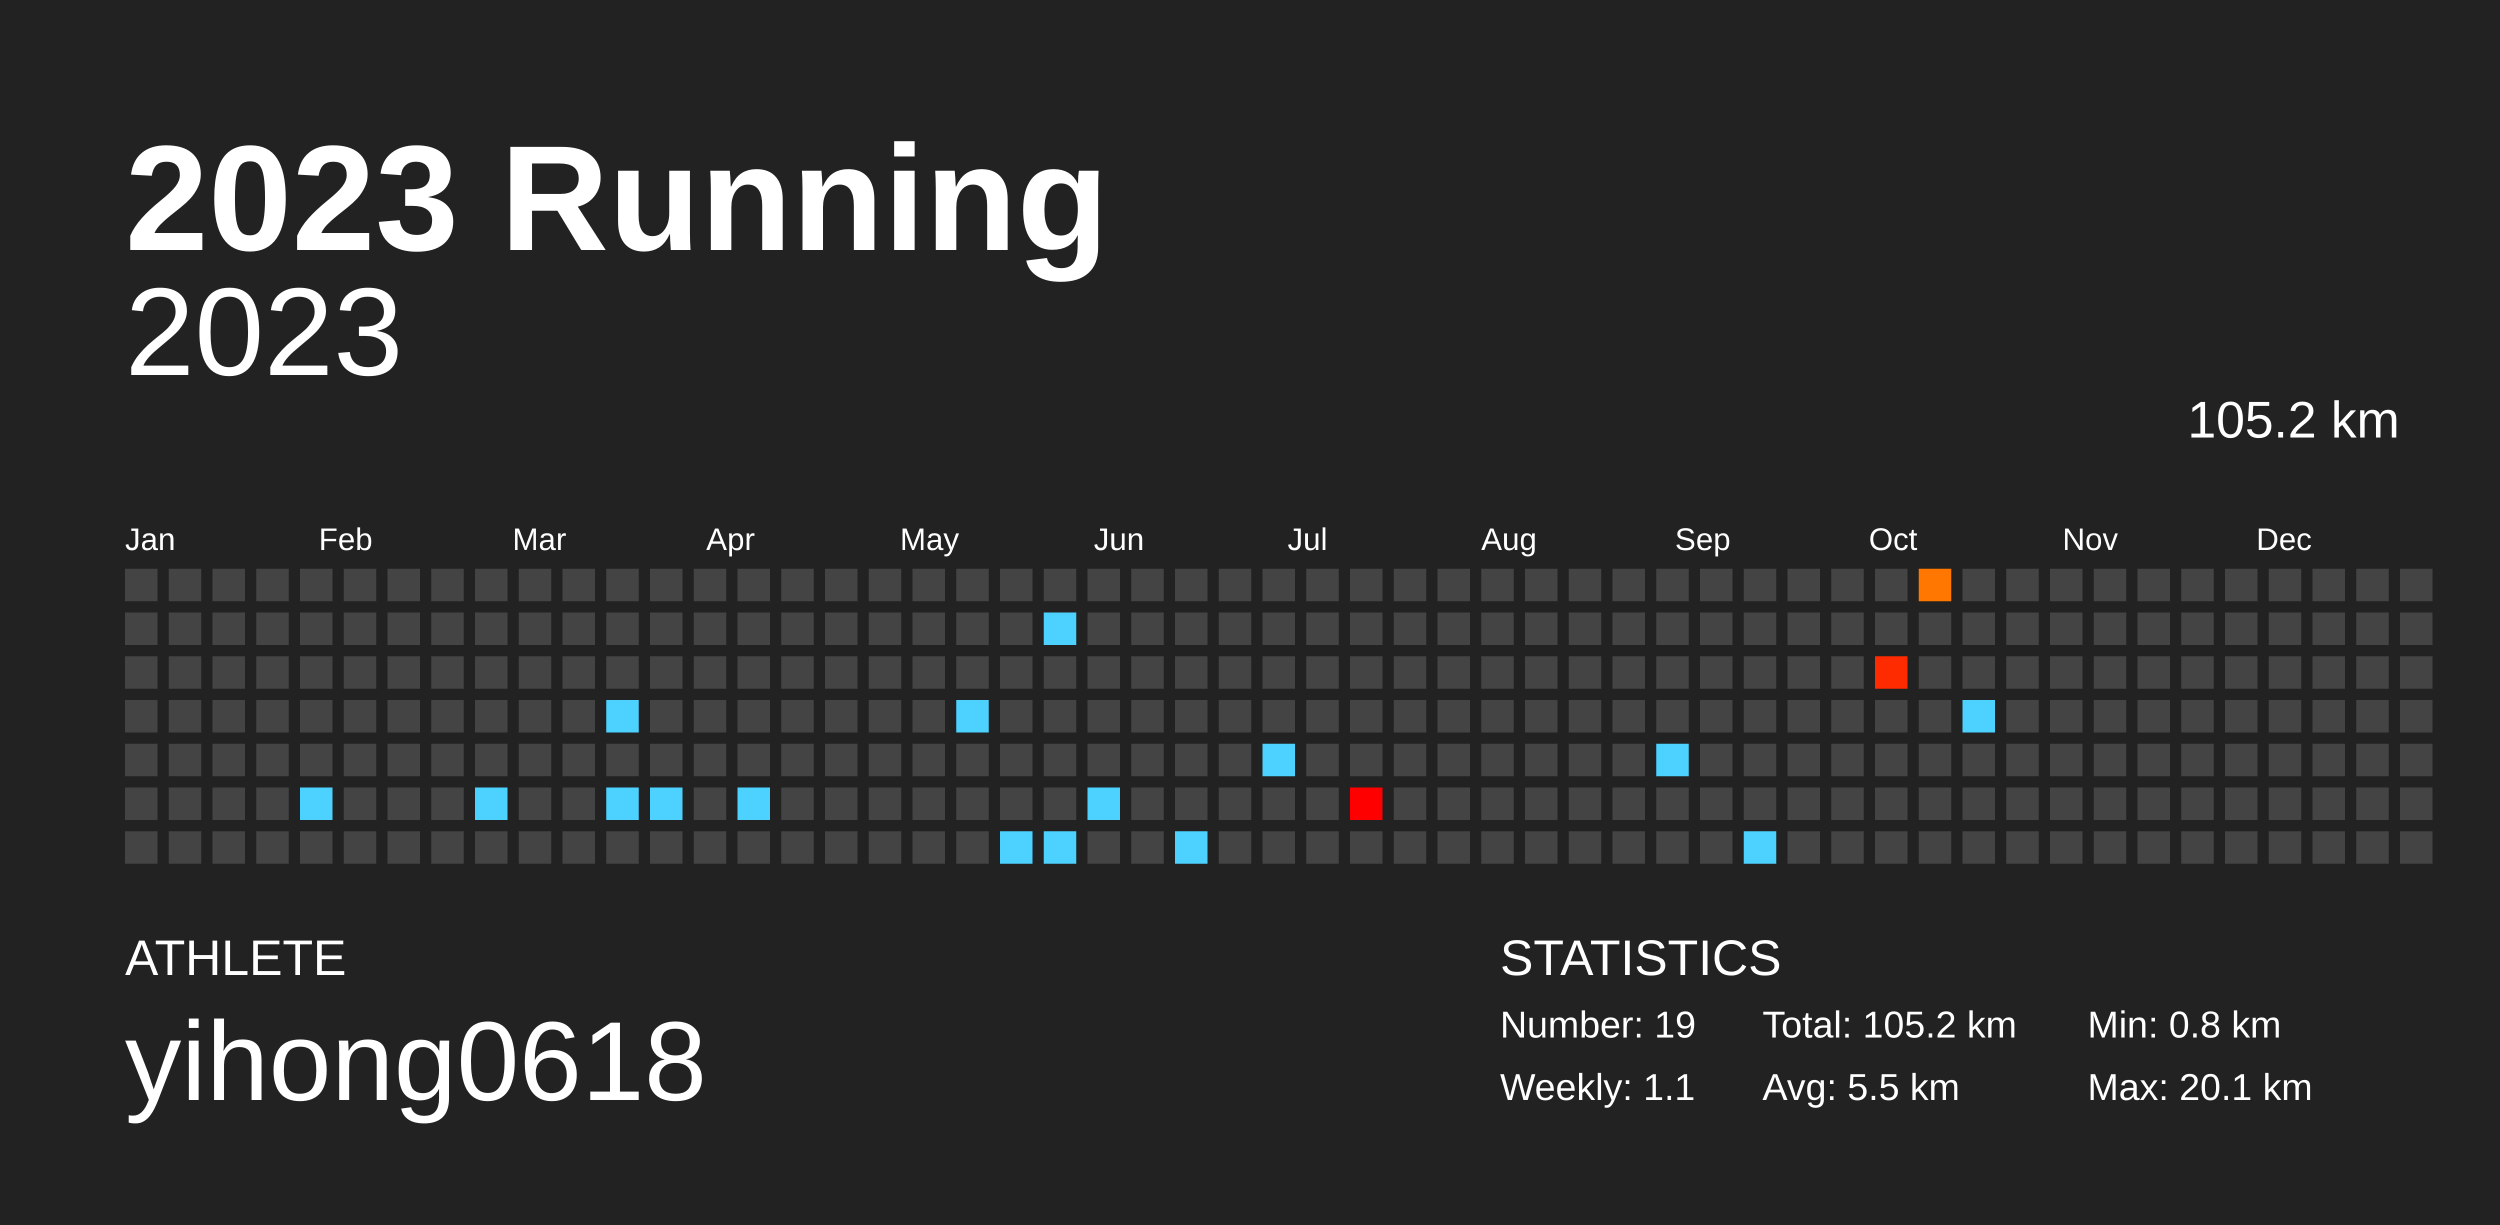
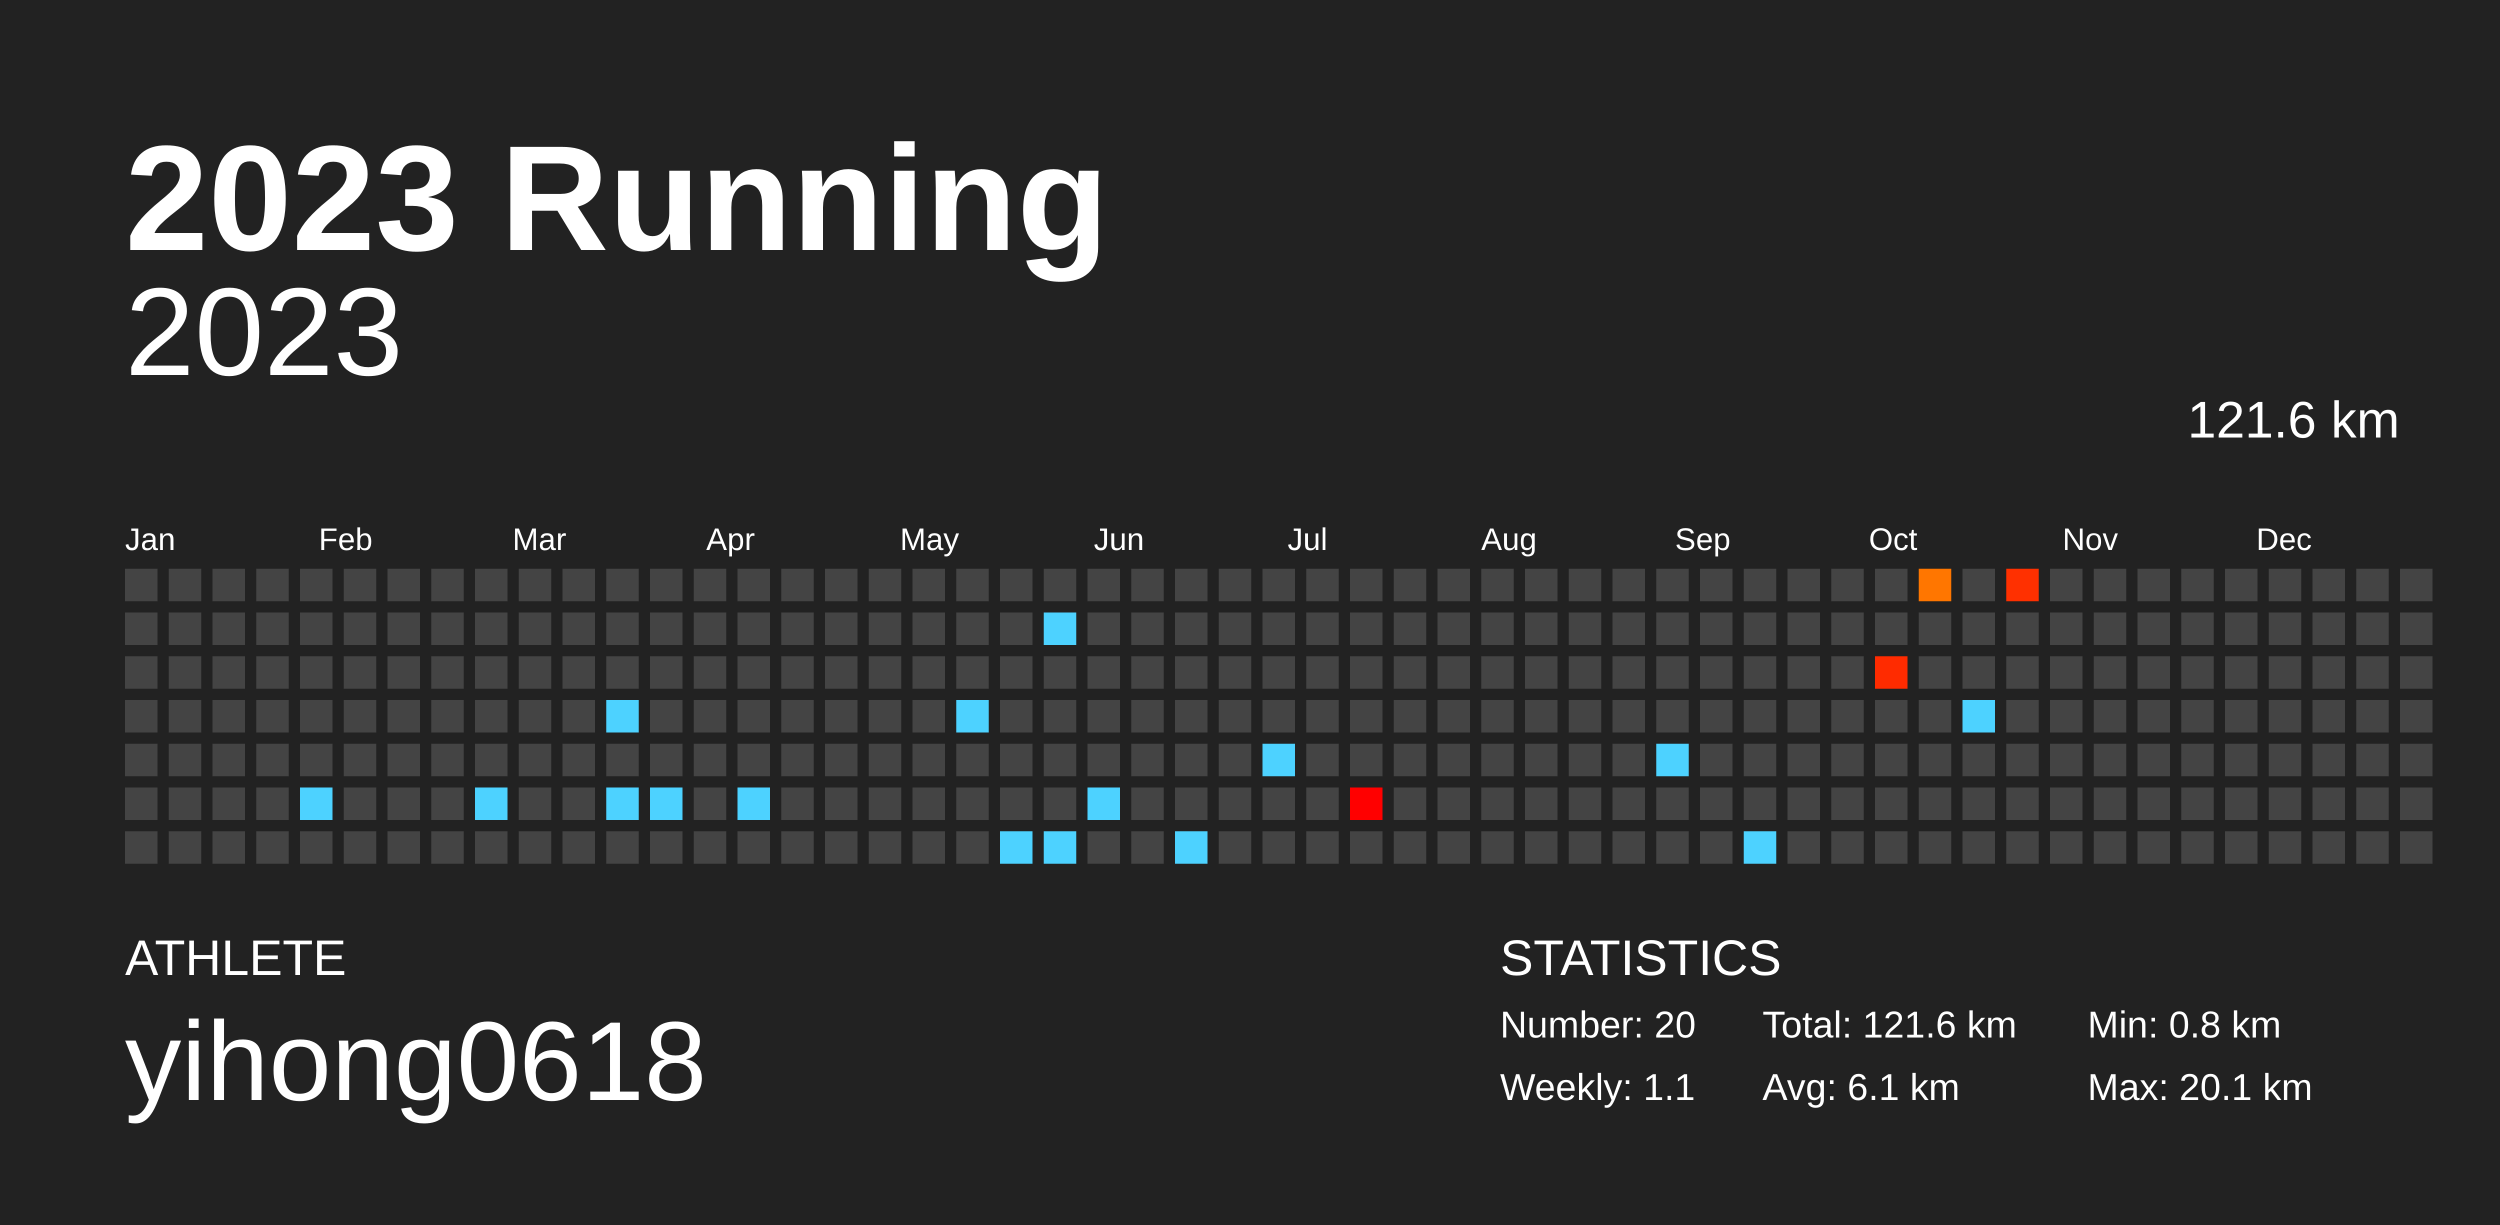
<svg xmlns="http://www.w3.org/2000/svg" baseProfile="full" height="98mm" version="1.1" viewBox="0,0,200,98" width="200mm">
  <defs />
  <rect fill="#222222" height="98" width="200" x="0" y="0" />
  <text fill="#FFFFFF" style="font-size:12px; font-family:Arial; font-weight:bold;" x="10" y="20">2023 Running</text>
  <text fill="#FFFFFF" style="font-size:4px; font-family:Arial" x="10" y="78">ATHLETE</text>
  <text fill="#FFFFFF" style="font-size:9px; font-family:Arial" x="10" y="88">yihong0618</text>
  <text fill="#FFFFFF" style="font-size:4px; font-family:Arial" x="120" y="78">STATISTICS</text>
-   <text fill="#FFFFFF" style="font-size:3px; font-family:Arial" x="120" y="83">Number: 19</text>
+   <text fill="#FFFFFF" style="font-size:3px; font-family:Arial" x="120" y="83">Number: 20</text>
  <text fill="#FFFFFF" style="font-size:3px; font-family:Arial" x="120" y="88">Weekly: 1.1</text>
-   <text fill="#FFFFFF" style="font-size:3px; font-family:Arial" x="141" y="83">Total: 105.2 km</text>
-   <text fill="#FFFFFF" style="font-size:3px; font-family:Arial" x="141" y="88">Avg: 5.5 km</text>
+   <text fill="#FFFFFF" style="font-size:3px; font-family:Arial" x="141" y="83">Total: 121.6 km</text>
+   <text fill="#FFFFFF" style="font-size:3px; font-family:Arial" x="141" y="88">Avg: 6.1 km</text>
  <text fill="#FFFFFF" style="font-size:3px; font-family:Arial" x="167" y="83">Min: 0.8 km</text>
  <text fill="#FFFFFF" style="font-size:3px; font-family:Arial" x="167" y="88">Max: 20.1 km</text>
  <text alignment-baseline="hanging" fill="#FFFFFF" style="font-size:10.0px; font-family:Arial;" x="10" y="30">2023</text>
-   <text alignment-baseline="hanging" fill="#FFFFFF" style="font-size:4.125px; font-family:Arial;" x="175" y="35">105.2 km</text>
+   <text alignment-baseline="hanging" fill="#FFFFFF" style="font-size:4.125px; font-family:Arial;" x="175" y="35">121.6 km</text>
  <text fill="#FFFFFF" style="font-size:2.5px; font-family:Arial" x="10.0" y="44">Jan</text>
  <text fill="#FFFFFF" style="font-size:2.5px; font-family:Arial" x="25.5" y="44">Feb</text>
  <text fill="#FFFFFF" style="font-size:2.5px; font-family:Arial" x="41.0" y="44">Mar</text>
  <text fill="#FFFFFF" style="font-size:2.5px; font-family:Arial" x="56.5" y="44">Apr</text>
  <text fill="#FFFFFF" style="font-size:2.5px; font-family:Arial" x="72.0" y="44">May</text>
  <text fill="#FFFFFF" style="font-size:2.5px; font-family:Arial" x="87.5" y="44">Jun</text>
  <text fill="#FFFFFF" style="font-size:2.5px; font-family:Arial" x="103.0" y="44">Jul</text>
  <text fill="#FFFFFF" style="font-size:2.5px; font-family:Arial" x="118.5" y="44">Aug</text>
  <text fill="#FFFFFF" style="font-size:2.5px; font-family:Arial" x="134.0" y="44">Sep</text>
  <text fill="#FFFFFF" style="font-size:2.5px; font-family:Arial" x="149.5" y="44">Oct</text>
  <text fill="#FFFFFF" style="font-size:2.5px; font-family:Arial" x="165.0" y="44">Nov</text>
  <text fill="#FFFFFF" style="font-size:2.5px; font-family:Arial" x="180.5" y="44">Dec</text>
  <rect fill="#444444" height="2.6" width="2.6" x="10.0" y="45.5" />
  <rect fill="#444444" height="2.6" width="2.6" x="10.0" y="49.0" />
  <rect fill="#444444" height="2.6" width="2.6" x="10.0" y="52.5" />
  <rect fill="#444444" height="2.6" width="2.6" x="10.0" y="56.0" />
  <rect fill="#444444" height="2.6" width="2.6" x="10.0" y="59.5" />
  <rect fill="#444444" height="2.6" width="2.6" x="10.0" y="63.0" />
  <rect fill="#444444" height="2.6" width="2.6" x="10.0" y="66.5" />
  <rect fill="#444444" height="2.6" width="2.6" x="13.5" y="45.5" />
  <rect fill="#444444" height="2.6" width="2.6" x="13.5" y="49.0" />
  <rect fill="#444444" height="2.6" width="2.6" x="13.5" y="52.5" />
  <rect fill="#444444" height="2.6" width="2.6" x="13.5" y="56.0" />
  <rect fill="#444444" height="2.6" width="2.6" x="13.5" y="59.5" />
  <rect fill="#444444" height="2.6" width="2.6" x="13.5" y="63.0" />
  <rect fill="#444444" height="2.6" width="2.6" x="13.5" y="66.5" />
  <rect fill="#444444" height="2.6" width="2.6" x="17.0" y="45.5" />
  <rect fill="#444444" height="2.6" width="2.6" x="17.0" y="49.0" />
  <rect fill="#444444" height="2.6" width="2.6" x="17.0" y="52.5" />
  <rect fill="#444444" height="2.6" width="2.6" x="17.0" y="56.0" />
  <rect fill="#444444" height="2.6" width="2.6" x="17.0" y="59.5" />
  <rect fill="#444444" height="2.6" width="2.6" x="17.0" y="63.0" />
  <rect fill="#444444" height="2.6" width="2.6" x="17.0" y="66.5" />
  <rect fill="#444444" height="2.6" width="2.6" x="20.5" y="45.5" />
  <rect fill="#444444" height="2.6" width="2.6" x="20.5" y="49.0" />
  <rect fill="#444444" height="2.6" width="2.6" x="20.5" y="52.5" />
  <rect fill="#444444" height="2.6" width="2.6" x="20.5" y="56.0" />
  <rect fill="#444444" height="2.6" width="2.6" x="20.5" y="59.5" />
  <rect fill="#444444" height="2.6" width="2.6" x="20.5" y="63.0" />
  <rect fill="#444444" height="2.6" width="2.6" x="20.5" y="66.5" />
  <rect fill="#444444" height="2.6" width="2.6" x="24.0" y="45.5" />
  <rect fill="#444444" height="2.6" width="2.6" x="24.0" y="49.0" />
  <rect fill="#444444" height="2.6" width="2.6" x="24.0" y="52.5" />
  <rect fill="#444444" height="2.6" width="2.6" x="24.0" y="56.0" />
  <rect fill="#444444" height="2.6" width="2.6" x="24.0" y="59.5" />
  <rect fill="#4dd2ff" height="2.6" width="2.6" x="24.0" y="63.0" />
  <rect fill="#444444" height="2.6" width="2.6" x="24.0" y="66.5" />
  <rect fill="#444444" height="2.6" width="2.6" x="27.5" y="45.5" />
  <rect fill="#444444" height="2.6" width="2.6" x="27.5" y="49.0" />
  <rect fill="#444444" height="2.6" width="2.6" x="27.5" y="52.5" />
  <rect fill="#444444" height="2.6" width="2.6" x="27.5" y="56.0" />
  <rect fill="#444444" height="2.6" width="2.6" x="27.5" y="59.5" />
  <rect fill="#444444" height="2.6" width="2.6" x="27.5" y="63.0" />
  <rect fill="#444444" height="2.6" width="2.6" x="27.5" y="66.5" />
  <rect fill="#444444" height="2.6" width="2.6" x="31.0" y="45.5" />
  <rect fill="#444444" height="2.6" width="2.6" x="31.0" y="49.0" />
  <rect fill="#444444" height="2.6" width="2.6" x="31.0" y="52.5" />
  <rect fill="#444444" height="2.6" width="2.6" x="31.0" y="56.0" />
  <rect fill="#444444" height="2.6" width="2.6" x="31.0" y="59.5" />
  <rect fill="#444444" height="2.6" width="2.6" x="31.0" y="63.0" />
  <rect fill="#444444" height="2.6" width="2.6" x="31.0" y="66.5" />
  <rect fill="#444444" height="2.6" width="2.6" x="34.5" y="45.5" />
  <rect fill="#444444" height="2.6" width="2.6" x="34.5" y="49.0" />
  <rect fill="#444444" height="2.6" width="2.6" x="34.5" y="52.5" />
  <rect fill="#444444" height="2.6" width="2.6" x="34.5" y="56.0" />
  <rect fill="#444444" height="2.6" width="2.6" x="34.5" y="59.5" />
  <rect fill="#444444" height="2.6" width="2.6" x="34.5" y="63.0" />
  <rect fill="#444444" height="2.6" width="2.6" x="34.5" y="66.5" />
  <rect fill="#444444" height="2.6" width="2.6" x="38.0" y="45.5" />
  <rect fill="#444444" height="2.6" width="2.6" x="38.0" y="49.0" />
  <rect fill="#444444" height="2.6" width="2.6" x="38.0" y="52.5" />
  <rect fill="#444444" height="2.6" width="2.6" x="38.0" y="56.0" />
  <rect fill="#444444" height="2.6" width="2.6" x="38.0" y="59.5" />
  <rect fill="#4dd2ff" height="2.6" width="2.6" x="38.0" y="63.0" />
  <rect fill="#444444" height="2.6" width="2.6" x="38.0" y="66.5" />
  <rect fill="#444444" height="2.6" width="2.6" x="41.5" y="45.5" />
  <rect fill="#444444" height="2.6" width="2.6" x="41.5" y="49.0" />
  <rect fill="#444444" height="2.6" width="2.6" x="41.5" y="52.5" />
  <rect fill="#444444" height="2.6" width="2.6" x="41.5" y="56.0" />
  <rect fill="#444444" height="2.6" width="2.6" x="41.5" y="59.5" />
  <rect fill="#444444" height="2.6" width="2.6" x="41.5" y="63.0" />
  <rect fill="#444444" height="2.6" width="2.6" x="41.5" y="66.5" />
  <rect fill="#444444" height="2.6" width="2.6" x="45.0" y="45.5" />
  <rect fill="#444444" height="2.6" width="2.6" x="45.0" y="49.0" />
  <rect fill="#444444" height="2.6" width="2.6" x="45.0" y="52.5" />
  <rect fill="#444444" height="2.6" width="2.6" x="45.0" y="56.0" />
  <rect fill="#444444" height="2.6" width="2.6" x="45.0" y="59.5" />
  <rect fill="#444444" height="2.6" width="2.6" x="45.0" y="63.0" />
  <rect fill="#444444" height="2.6" width="2.6" x="45.0" y="66.5" />
  <rect fill="#444444" height="2.6" width="2.6" x="48.5" y="45.5" />
  <rect fill="#444444" height="2.6" width="2.6" x="48.5" y="49.0" />
  <rect fill="#444444" height="2.6" width="2.6" x="48.5" y="52.5" />
  <rect fill="#4dd2ff" height="2.6" width="2.6" x="48.5" y="56.0" />
  <rect fill="#444444" height="2.6" width="2.6" x="48.5" y="59.5" />
  <rect fill="#4dd2ff" height="2.6" width="2.6" x="48.5" y="63.0" />
  <rect fill="#444444" height="2.6" width="2.6" x="48.5" y="66.5" />
  <rect fill="#444444" height="2.6" width="2.6" x="52.0" y="45.5" />
  <rect fill="#444444" height="2.6" width="2.6" x="52.0" y="49.0" />
  <rect fill="#444444" height="2.6" width="2.6" x="52.0" y="52.5" />
  <rect fill="#444444" height="2.6" width="2.6" x="52.0" y="56.0" />
  <rect fill="#444444" height="2.6" width="2.6" x="52.0" y="59.5" />
  <rect fill="#4dd2ff" height="2.6" width="2.6" x="52.0" y="63.0" />
  <rect fill="#444444" height="2.6" width="2.6" x="52.0" y="66.5" />
  <rect fill="#444444" height="2.6" width="2.6" x="55.5" y="45.5" />
  <rect fill="#444444" height="2.6" width="2.6" x="55.5" y="49.0" />
  <rect fill="#444444" height="2.6" width="2.6" x="55.5" y="52.5" />
  <rect fill="#444444" height="2.6" width="2.6" x="55.5" y="56.0" />
  <rect fill="#444444" height="2.6" width="2.6" x="55.5" y="59.5" />
  <rect fill="#444444" height="2.6" width="2.6" x="55.5" y="63.0" />
  <rect fill="#444444" height="2.6" width="2.6" x="55.5" y="66.5" />
  <rect fill="#444444" height="2.6" width="2.6" x="59.0" y="45.5" />
  <rect fill="#444444" height="2.6" width="2.6" x="59.0" y="49.0" />
  <rect fill="#444444" height="2.6" width="2.6" x="59.0" y="52.5" />
  <rect fill="#444444" height="2.6" width="2.6" x="59.0" y="56.0" />
  <rect fill="#444444" height="2.6" width="2.6" x="59.0" y="59.5" />
  <rect fill="#4dd2ff" height="2.6" width="2.6" x="59.0" y="63.0" />
  <rect fill="#444444" height="2.6" width="2.6" x="59.0" y="66.5" />
  <rect fill="#444444" height="2.6" width="2.6" x="62.5" y="45.5" />
  <rect fill="#444444" height="2.6" width="2.6" x="62.5" y="49.0" />
  <rect fill="#444444" height="2.6" width="2.6" x="62.5" y="52.5" />
  <rect fill="#444444" height="2.6" width="2.6" x="62.5" y="56.0" />
  <rect fill="#444444" height="2.6" width="2.6" x="62.5" y="59.5" />
  <rect fill="#444444" height="2.6" width="2.6" x="62.5" y="63.0" />
  <rect fill="#444444" height="2.6" width="2.6" x="62.5" y="66.5" />
  <rect fill="#444444" height="2.6" width="2.6" x="66.0" y="45.5" />
  <rect fill="#444444" height="2.6" width="2.6" x="66.0" y="49.0" />
  <rect fill="#444444" height="2.6" width="2.6" x="66.0" y="52.5" />
  <rect fill="#444444" height="2.6" width="2.6" x="66.0" y="56.0" />
  <rect fill="#444444" height="2.6" width="2.6" x="66.0" y="59.5" />
  <rect fill="#444444" height="2.6" width="2.6" x="66.0" y="63.0" />
  <rect fill="#444444" height="2.6" width="2.6" x="66.0" y="66.5" />
  <rect fill="#444444" height="2.6" width="2.6" x="69.5" y="45.5" />
  <rect fill="#444444" height="2.6" width="2.6" x="69.5" y="49.0" />
  <rect fill="#444444" height="2.6" width="2.6" x="69.5" y="52.5" />
  <rect fill="#444444" height="2.6" width="2.6" x="69.5" y="56.0" />
  <rect fill="#444444" height="2.6" width="2.6" x="69.5" y="59.5" />
  <rect fill="#444444" height="2.6" width="2.6" x="69.5" y="63.0" />
  <rect fill="#444444" height="2.6" width="2.6" x="69.5" y="66.5" />
  <rect fill="#444444" height="2.6" width="2.6" x="73.0" y="45.5" />
  <rect fill="#444444" height="2.6" width="2.6" x="73.0" y="49.0" />
  <rect fill="#444444" height="2.6" width="2.6" x="73.0" y="52.5" />
  <rect fill="#444444" height="2.6" width="2.6" x="73.0" y="56.0" />
  <rect fill="#444444" height="2.6" width="2.6" x="73.0" y="59.5" />
  <rect fill="#444444" height="2.6" width="2.6" x="73.0" y="63.0" />
  <rect fill="#444444" height="2.6" width="2.6" x="73.0" y="66.5" />
  <rect fill="#444444" height="2.6" width="2.6" x="76.5" y="45.5" />
  <rect fill="#444444" height="2.6" width="2.6" x="76.5" y="49.0" />
  <rect fill="#444444" height="2.6" width="2.6" x="76.5" y="52.5" />
  <rect fill="#4dd2ff" height="2.6" width="2.6" x="76.5" y="56.0" />
  <rect fill="#444444" height="2.6" width="2.6" x="76.5" y="59.5" />
  <rect fill="#444444" height="2.6" width="2.6" x="76.5" y="63.0" />
  <rect fill="#444444" height="2.6" width="2.6" x="76.5" y="66.5" />
  <rect fill="#444444" height="2.6" width="2.6" x="80.0" y="45.5" />
  <rect fill="#444444" height="2.6" width="2.6" x="80.0" y="49.0" />
  <rect fill="#444444" height="2.6" width="2.6" x="80.0" y="52.5" />
  <rect fill="#444444" height="2.6" width="2.6" x="80.0" y="56.0" />
  <rect fill="#444444" height="2.6" width="2.6" x="80.0" y="59.5" />
  <rect fill="#444444" height="2.6" width="2.6" x="80.0" y="63.0" />
  <rect fill="#4dd2ff" height="2.6" width="2.6" x="80.0" y="66.5" />
  <rect fill="#444444" height="2.6" width="2.6" x="83.5" y="45.5" />
  <rect fill="#4dd2ff" height="2.6" width="2.6" x="83.5" y="49.0" />
  <rect fill="#444444" height="2.6" width="2.6" x="83.5" y="52.5" />
  <rect fill="#444444" height="2.6" width="2.6" x="83.5" y="56.0" />
  <rect fill="#444444" height="2.6" width="2.6" x="83.5" y="59.5" />
  <rect fill="#444444" height="2.6" width="2.6" x="83.5" y="63.0" />
  <rect fill="#4dd2ff" height="2.6" width="2.6" x="83.5" y="66.5" />
  <rect fill="#444444" height="2.6" width="2.6" x="87.0" y="45.5" />
  <rect fill="#444444" height="2.6" width="2.6" x="87.0" y="49.0" />
  <rect fill="#444444" height="2.6" width="2.6" x="87.0" y="52.5" />
  <rect fill="#444444" height="2.6" width="2.6" x="87.0" y="56.0" />
  <rect fill="#444444" height="2.6" width="2.6" x="87.0" y="59.5" />
  <rect fill="#4dd2ff" height="2.6" width="2.6" x="87.0" y="63.0" />
  <rect fill="#444444" height="2.6" width="2.6" x="87.0" y="66.5" />
  <rect fill="#444444" height="2.6" width="2.6" x="90.5" y="45.5" />
  <rect fill="#444444" height="2.6" width="2.6" x="90.5" y="49.0" />
  <rect fill="#444444" height="2.6" width="2.6" x="90.5" y="52.5" />
  <rect fill="#444444" height="2.6" width="2.6" x="90.5" y="56.0" />
  <rect fill="#444444" height="2.6" width="2.6" x="90.5" y="59.5" />
  <rect fill="#444444" height="2.6" width="2.6" x="90.5" y="63.0" />
  <rect fill="#444444" height="2.6" width="2.6" x="90.5" y="66.5" />
  <rect fill="#444444" height="2.6" width="2.6" x="94.0" y="45.5" />
  <rect fill="#444444" height="2.6" width="2.6" x="94.0" y="49.0" />
  <rect fill="#444444" height="2.6" width="2.6" x="94.0" y="52.5" />
  <rect fill="#444444" height="2.6" width="2.6" x="94.0" y="56.0" />
  <rect fill="#444444" height="2.6" width="2.6" x="94.0" y="59.5" />
  <rect fill="#444444" height="2.6" width="2.6" x="94.0" y="63.0" />
  <rect fill="#4dd2ff" height="2.6" width="2.6" x="94.0" y="66.5" />
  <rect fill="#444444" height="2.6" width="2.6" x="97.5" y="45.5" />
  <rect fill="#444444" height="2.6" width="2.6" x="97.5" y="49.0" />
  <rect fill="#444444" height="2.6" width="2.6" x="97.5" y="52.5" />
  <rect fill="#444444" height="2.6" width="2.6" x="97.5" y="56.0" />
  <rect fill="#444444" height="2.6" width="2.6" x="97.5" y="59.5" />
  <rect fill="#444444" height="2.6" width="2.6" x="97.5" y="63.0" />
  <rect fill="#444444" height="2.6" width="2.6" x="97.5" y="66.5" />
  <rect fill="#444444" height="2.6" width="2.6" x="101.0" y="45.5" />
  <rect fill="#444444" height="2.6" width="2.6" x="101.0" y="49.0" />
  <rect fill="#444444" height="2.6" width="2.6" x="101.0" y="52.5" />
  <rect fill="#444444" height="2.6" width="2.6" x="101.0" y="56.0" />
  <rect fill="#4dd2ff" height="2.6" width="2.6" x="101.0" y="59.5" />
  <rect fill="#444444" height="2.6" width="2.6" x="101.0" y="63.0" />
  <rect fill="#444444" height="2.6" width="2.6" x="101.0" y="66.5" />
  <rect fill="#444444" height="2.6" width="2.6" x="104.5" y="45.5" />
  <rect fill="#444444" height="2.6" width="2.6" x="104.5" y="49.0" />
  <rect fill="#444444" height="2.6" width="2.6" x="104.5" y="52.5" />
  <rect fill="#444444" height="2.6" width="2.6" x="104.5" y="56.0" />
  <rect fill="#444444" height="2.6" width="2.6" x="104.5" y="59.5" />
  <rect fill="#444444" height="2.6" width="2.6" x="104.5" y="63.0" />
  <rect fill="#444444" height="2.6" width="2.6" x="104.5" y="66.5" />
  <rect fill="#444444" height="2.6" width="2.6" x="108.0" y="45.5" />
  <rect fill="#444444" height="2.6" width="2.6" x="108.0" y="49.0" />
  <rect fill="#444444" height="2.6" width="2.6" x="108.0" y="52.5" />
  <rect fill="#444444" height="2.6" width="2.6" x="108.0" y="56.0" />
  <rect fill="#444444" height="2.6" width="2.6" x="108.0" y="59.5" />
  <rect fill="red" height="2.6" width="2.6" x="108.0" y="63.0" />
  <rect fill="#444444" height="2.6" width="2.6" x="108.0" y="66.5" />
  <rect fill="#444444" height="2.6" width="2.6" x="111.5" y="45.5" />
  <rect fill="#444444" height="2.6" width="2.6" x="111.5" y="49.0" />
  <rect fill="#444444" height="2.6" width="2.6" x="111.5" y="52.5" />
  <rect fill="#444444" height="2.6" width="2.6" x="111.5" y="56.0" />
  <rect fill="#444444" height="2.6" width="2.6" x="111.5" y="59.5" />
  <rect fill="#444444" height="2.6" width="2.6" x="111.5" y="63.0" />
  <rect fill="#444444" height="2.6" width="2.6" x="111.5" y="66.5" />
  <rect fill="#444444" height="2.6" width="2.6" x="115.0" y="45.5" />
  <rect fill="#444444" height="2.6" width="2.6" x="115.0" y="49.0" />
  <rect fill="#444444" height="2.6" width="2.6" x="115.0" y="52.5" />
  <rect fill="#444444" height="2.6" width="2.6" x="115.0" y="56.0" />
  <rect fill="#444444" height="2.6" width="2.6" x="115.0" y="59.5" />
  <rect fill="#444444" height="2.6" width="2.6" x="115.0" y="63.0" />
  <rect fill="#444444" height="2.6" width="2.6" x="115.0" y="66.5" />
  <rect fill="#444444" height="2.6" width="2.6" x="118.5" y="45.5" />
  <rect fill="#444444" height="2.6" width="2.6" x="118.5" y="49.0" />
  <rect fill="#444444" height="2.6" width="2.6" x="118.5" y="52.5" />
  <rect fill="#444444" height="2.6" width="2.6" x="118.5" y="56.0" />
  <rect fill="#444444" height="2.6" width="2.6" x="118.5" y="59.5" />
  <rect fill="#444444" height="2.6" width="2.6" x="118.5" y="63.0" />
  <rect fill="#444444" height="2.6" width="2.6" x="118.5" y="66.5" />
  <rect fill="#444444" height="2.6" width="2.6" x="122.0" y="45.5" />
  <rect fill="#444444" height="2.6" width="2.6" x="122.0" y="49.0" />
  <rect fill="#444444" height="2.6" width="2.6" x="122.0" y="52.5" />
  <rect fill="#444444" height="2.6" width="2.6" x="122.0" y="56.0" />
  <rect fill="#444444" height="2.6" width="2.6" x="122.0" y="59.5" />
  <rect fill="#444444" height="2.6" width="2.6" x="122.0" y="63.0" />
  <rect fill="#444444" height="2.6" width="2.6" x="122.0" y="66.5" />
  <rect fill="#444444" height="2.6" width="2.6" x="125.5" y="45.5" />
  <rect fill="#444444" height="2.6" width="2.6" x="125.5" y="49.0" />
  <rect fill="#444444" height="2.6" width="2.6" x="125.5" y="52.5" />
  <rect fill="#444444" height="2.6" width="2.6" x="125.5" y="56.0" />
  <rect fill="#444444" height="2.6" width="2.6" x="125.5" y="59.5" />
  <rect fill="#444444" height="2.6" width="2.6" x="125.5" y="63.0" />
  <rect fill="#444444" height="2.6" width="2.6" x="125.5" y="66.5" />
  <rect fill="#444444" height="2.6" width="2.6" x="129.0" y="45.5" />
  <rect fill="#444444" height="2.6" width="2.6" x="129.0" y="49.0" />
  <rect fill="#444444" height="2.6" width="2.6" x="129.0" y="52.5" />
  <rect fill="#444444" height="2.6" width="2.6" x="129.0" y="56.0" />
  <rect fill="#444444" height="2.6" width="2.6" x="129.0" y="59.5" />
  <rect fill="#444444" height="2.6" width="2.6" x="129.0" y="63.0" />
  <rect fill="#444444" height="2.6" width="2.6" x="129.0" y="66.5" />
  <rect fill="#444444" height="2.6" width="2.6" x="132.5" y="45.5" />
  <rect fill="#444444" height="2.6" width="2.6" x="132.5" y="49.0" />
  <rect fill="#444444" height="2.6" width="2.6" x="132.5" y="52.5" />
  <rect fill="#444444" height="2.6" width="2.6" x="132.5" y="56.0" />
  <rect fill="#4dd2ff" height="2.6" width="2.6" x="132.5" y="59.5" />
  <rect fill="#444444" height="2.6" width="2.6" x="132.5" y="63.0" />
  <rect fill="#444444" height="2.6" width="2.6" x="132.5" y="66.5" />
  <rect fill="#444444" height="2.6" width="2.6" x="136.0" y="45.5" />
  <rect fill="#444444" height="2.6" width="2.6" x="136.0" y="49.0" />
  <rect fill="#444444" height="2.6" width="2.6" x="136.0" y="52.5" />
  <rect fill="#444444" height="2.6" width="2.6" x="136.0" y="56.0" />
  <rect fill="#444444" height="2.6" width="2.6" x="136.0" y="59.5" />
  <rect fill="#444444" height="2.6" width="2.6" x="136.0" y="63.0" />
  <rect fill="#444444" height="2.6" width="2.6" x="136.0" y="66.5" />
  <rect fill="#444444" height="2.6" width="2.6" x="139.5" y="45.5" />
  <rect fill="#444444" height="2.6" width="2.6" x="139.5" y="49.0" />
  <rect fill="#444444" height="2.6" width="2.6" x="139.5" y="52.5" />
  <rect fill="#444444" height="2.6" width="2.6" x="139.5" y="56.0" />
  <rect fill="#444444" height="2.6" width="2.6" x="139.5" y="59.5" />
  <rect fill="#444444" height="2.6" width="2.6" x="139.5" y="63.0" />
  <rect fill="#4dd2ff" height="2.6" width="2.6" x="139.5" y="66.5" />
  <rect fill="#444444" height="2.6" width="2.6" x="143.0" y="45.5" />
  <rect fill="#444444" height="2.6" width="2.6" x="143.0" y="49.0" />
  <rect fill="#444444" height="2.6" width="2.6" x="143.0" y="52.5" />
  <rect fill="#444444" height="2.6" width="2.6" x="143.0" y="56.0" />
  <rect fill="#444444" height="2.6" width="2.6" x="143.0" y="59.5" />
  <rect fill="#444444" height="2.6" width="2.6" x="143.0" y="63.0" />
  <rect fill="#444444" height="2.6" width="2.6" x="143.0" y="66.5" />
  <rect fill="#444444" height="2.6" width="2.6" x="146.5" y="45.5" />
  <rect fill="#444444" height="2.6" width="2.6" x="146.5" y="49.0" />
  <rect fill="#444444" height="2.6" width="2.6" x="146.5" y="52.5" />
  <rect fill="#444444" height="2.6" width="2.6" x="146.5" y="56.0" />
  <rect fill="#444444" height="2.6" width="2.6" x="146.5" y="59.5" />
  <rect fill="#444444" height="2.6" width="2.6" x="146.5" y="63.0" />
  <rect fill="#444444" height="2.6" width="2.6" x="146.5" y="66.5" />
  <rect fill="#444444" height="2.6" width="2.6" x="150.0" y="45.5" />
  <rect fill="#444444" height="2.6" width="2.6" x="150.0" y="49.0" />
  <rect fill="#ff2b00" height="2.6" width="2.6" x="150.0" y="52.5" />
  <rect fill="#444444" height="2.6" width="2.6" x="150.0" y="56.0" />
  <rect fill="#444444" height="2.6" width="2.6" x="150.0" y="59.5" />
  <rect fill="#444444" height="2.6" width="2.6" x="150.0" y="63.0" />
  <rect fill="#444444" height="2.6" width="2.6" x="150.0" y="66.5" />
  <rect fill="#ff7600" height="2.6" width="2.6" x="153.5" y="45.5" />
  <rect fill="#444444" height="2.6" width="2.6" x="153.5" y="49.0" />
  <rect fill="#444444" height="2.6" width="2.6" x="153.5" y="52.5" />
  <rect fill="#444444" height="2.6" width="2.6" x="153.5" y="56.0" />
  <rect fill="#444444" height="2.6" width="2.6" x="153.5" y="59.5" />
  <rect fill="#444444" height="2.6" width="2.6" x="153.5" y="63.0" />
  <rect fill="#444444" height="2.6" width="2.6" x="153.5" y="66.5" />
  <rect fill="#444444" height="2.6" width="2.6" x="157.0" y="45.5" />
  <rect fill="#444444" height="2.6" width="2.6" x="157.0" y="49.0" />
  <rect fill="#444444" height="2.6" width="2.6" x="157.0" y="52.5" />
  <rect fill="#4dd2ff" height="2.6" width="2.6" x="157.0" y="56.0" />
  <rect fill="#444444" height="2.6" width="2.6" x="157.0" y="59.5" />
  <rect fill="#444444" height="2.6" width="2.6" x="157.0" y="63.0" />
  <rect fill="#444444" height="2.6" width="2.6" x="157.0" y="66.5" />
-   <rect fill="#444444" height="2.6" width="2.6" x="160.5" y="45.5" />
+   <rect fill="#ff3000" height="2.6" width="2.6" x="160.5" y="45.5" />
  <rect fill="#444444" height="2.6" width="2.6" x="160.5" y="49.0" />
  <rect fill="#444444" height="2.6" width="2.6" x="160.5" y="52.5" />
  <rect fill="#444444" height="2.6" width="2.6" x="160.5" y="56.0" />
  <rect fill="#444444" height="2.6" width="2.6" x="160.5" y="59.5" />
  <rect fill="#444444" height="2.6" width="2.6" x="160.5" y="63.0" />
  <rect fill="#444444" height="2.6" width="2.6" x="160.5" y="66.5" />
  <rect fill="#444444" height="2.6" width="2.6" x="164.0" y="45.5" />
  <rect fill="#444444" height="2.6" width="2.6" x="164.0" y="49.0" />
  <rect fill="#444444" height="2.6" width="2.6" x="164.0" y="52.5" />
  <rect fill="#444444" height="2.6" width="2.6" x="164.0" y="56.0" />
  <rect fill="#444444" height="2.6" width="2.6" x="164.0" y="59.5" />
  <rect fill="#444444" height="2.6" width="2.6" x="164.0" y="63.0" />
  <rect fill="#444444" height="2.6" width="2.6" x="164.0" y="66.5" />
  <rect fill="#444444" height="2.6" width="2.6" x="167.5" y="45.5" />
  <rect fill="#444444" height="2.6" width="2.6" x="167.5" y="49.0" />
  <rect fill="#444444" height="2.6" width="2.6" x="167.5" y="52.5" />
  <rect fill="#444444" height="2.6" width="2.6" x="167.5" y="56.0" />
  <rect fill="#444444" height="2.6" width="2.6" x="167.5" y="59.5" />
  <rect fill="#444444" height="2.6" width="2.6" x="167.5" y="63.0" />
  <rect fill="#444444" height="2.6" width="2.6" x="167.5" y="66.5" />
  <rect fill="#444444" height="2.6" width="2.6" x="171.0" y="45.5" />
  <rect fill="#444444" height="2.6" width="2.6" x="171.0" y="49.0" />
  <rect fill="#444444" height="2.6" width="2.6" x="171.0" y="52.5" />
  <rect fill="#444444" height="2.6" width="2.6" x="171.0" y="56.0" />
  <rect fill="#444444" height="2.6" width="2.6" x="171.0" y="59.5" />
  <rect fill="#444444" height="2.6" width="2.6" x="171.0" y="63.0" />
  <rect fill="#444444" height="2.6" width="2.6" x="171.0" y="66.5" />
  <rect fill="#444444" height="2.6" width="2.6" x="174.5" y="45.5" />
  <rect fill="#444444" height="2.6" width="2.6" x="174.5" y="49.0" />
  <rect fill="#444444" height="2.6" width="2.6" x="174.5" y="52.5" />
  <rect fill="#444444" height="2.6" width="2.6" x="174.5" y="56.0" />
  <rect fill="#444444" height="2.6" width="2.6" x="174.5" y="59.5" />
  <rect fill="#444444" height="2.6" width="2.6" x="174.5" y="63.0" />
  <rect fill="#444444" height="2.6" width="2.6" x="174.5" y="66.5" />
  <rect fill="#444444" height="2.6" width="2.6" x="178.0" y="45.5" />
  <rect fill="#444444" height="2.6" width="2.6" x="178.0" y="49.0" />
  <rect fill="#444444" height="2.6" width="2.6" x="178.0" y="52.5" />
  <rect fill="#444444" height="2.6" width="2.6" x="178.0" y="56.0" />
  <rect fill="#444444" height="2.6" width="2.6" x="178.0" y="59.5" />
  <rect fill="#444444" height="2.6" width="2.6" x="178.0" y="63.0" />
  <rect fill="#444444" height="2.6" width="2.6" x="178.0" y="66.5" />
  <rect fill="#444444" height="2.6" width="2.6" x="181.5" y="45.5" />
  <rect fill="#444444" height="2.6" width="2.6" x="181.5" y="49.0" />
  <rect fill="#444444" height="2.6" width="2.6" x="181.5" y="52.5" />
  <rect fill="#444444" height="2.6" width="2.6" x="181.5" y="56.0" />
  <rect fill="#444444" height="2.6" width="2.6" x="181.5" y="59.5" />
  <rect fill="#444444" height="2.6" width="2.6" x="181.5" y="63.0" />
  <rect fill="#444444" height="2.6" width="2.6" x="181.5" y="66.5" />
  <rect fill="#444444" height="2.6" width="2.6" x="185.0" y="45.5" />
  <rect fill="#444444" height="2.6" width="2.6" x="185.0" y="49.0" />
  <rect fill="#444444" height="2.6" width="2.6" x="185.0" y="52.5" />
  <rect fill="#444444" height="2.6" width="2.6" x="185.0" y="56.0" />
  <rect fill="#444444" height="2.6" width="2.6" x="185.0" y="59.5" />
  <rect fill="#444444" height="2.6" width="2.6" x="185.0" y="63.0" />
  <rect fill="#444444" height="2.6" width="2.6" x="185.0" y="66.5" />
  <rect fill="#444444" height="2.6" width="2.6" x="188.5" y="45.5" />
  <rect fill="#444444" height="2.6" width="2.6" x="188.5" y="49.0" />
  <rect fill="#444444" height="2.6" width="2.6" x="188.5" y="52.5" />
  <rect fill="#444444" height="2.6" width="2.6" x="188.5" y="56.0" />
  <rect fill="#444444" height="2.6" width="2.6" x="188.5" y="59.5" />
  <rect fill="#444444" height="2.6" width="2.6" x="188.5" y="63.0" />
  <rect fill="#444444" height="2.6" width="2.6" x="188.5" y="66.5" />
  <rect fill="#444444" height="2.6" width="2.6" x="192.0" y="45.5" />
  <rect fill="#444444" height="2.6" width="2.6" x="192.0" y="49.0" />
  <rect fill="#444444" height="2.6" width="2.6" x="192.0" y="52.5" />
  <rect fill="#444444" height="2.6" width="2.6" x="192.0" y="56.0" />
  <rect fill="#444444" height="2.6" width="2.6" x="192.0" y="59.5" />
  <rect fill="#444444" height="2.6" width="2.6" x="192.0" y="63.0" />
  <rect fill="#444444" height="2.6" width="2.6" x="192.0" y="66.5" />
</svg>
